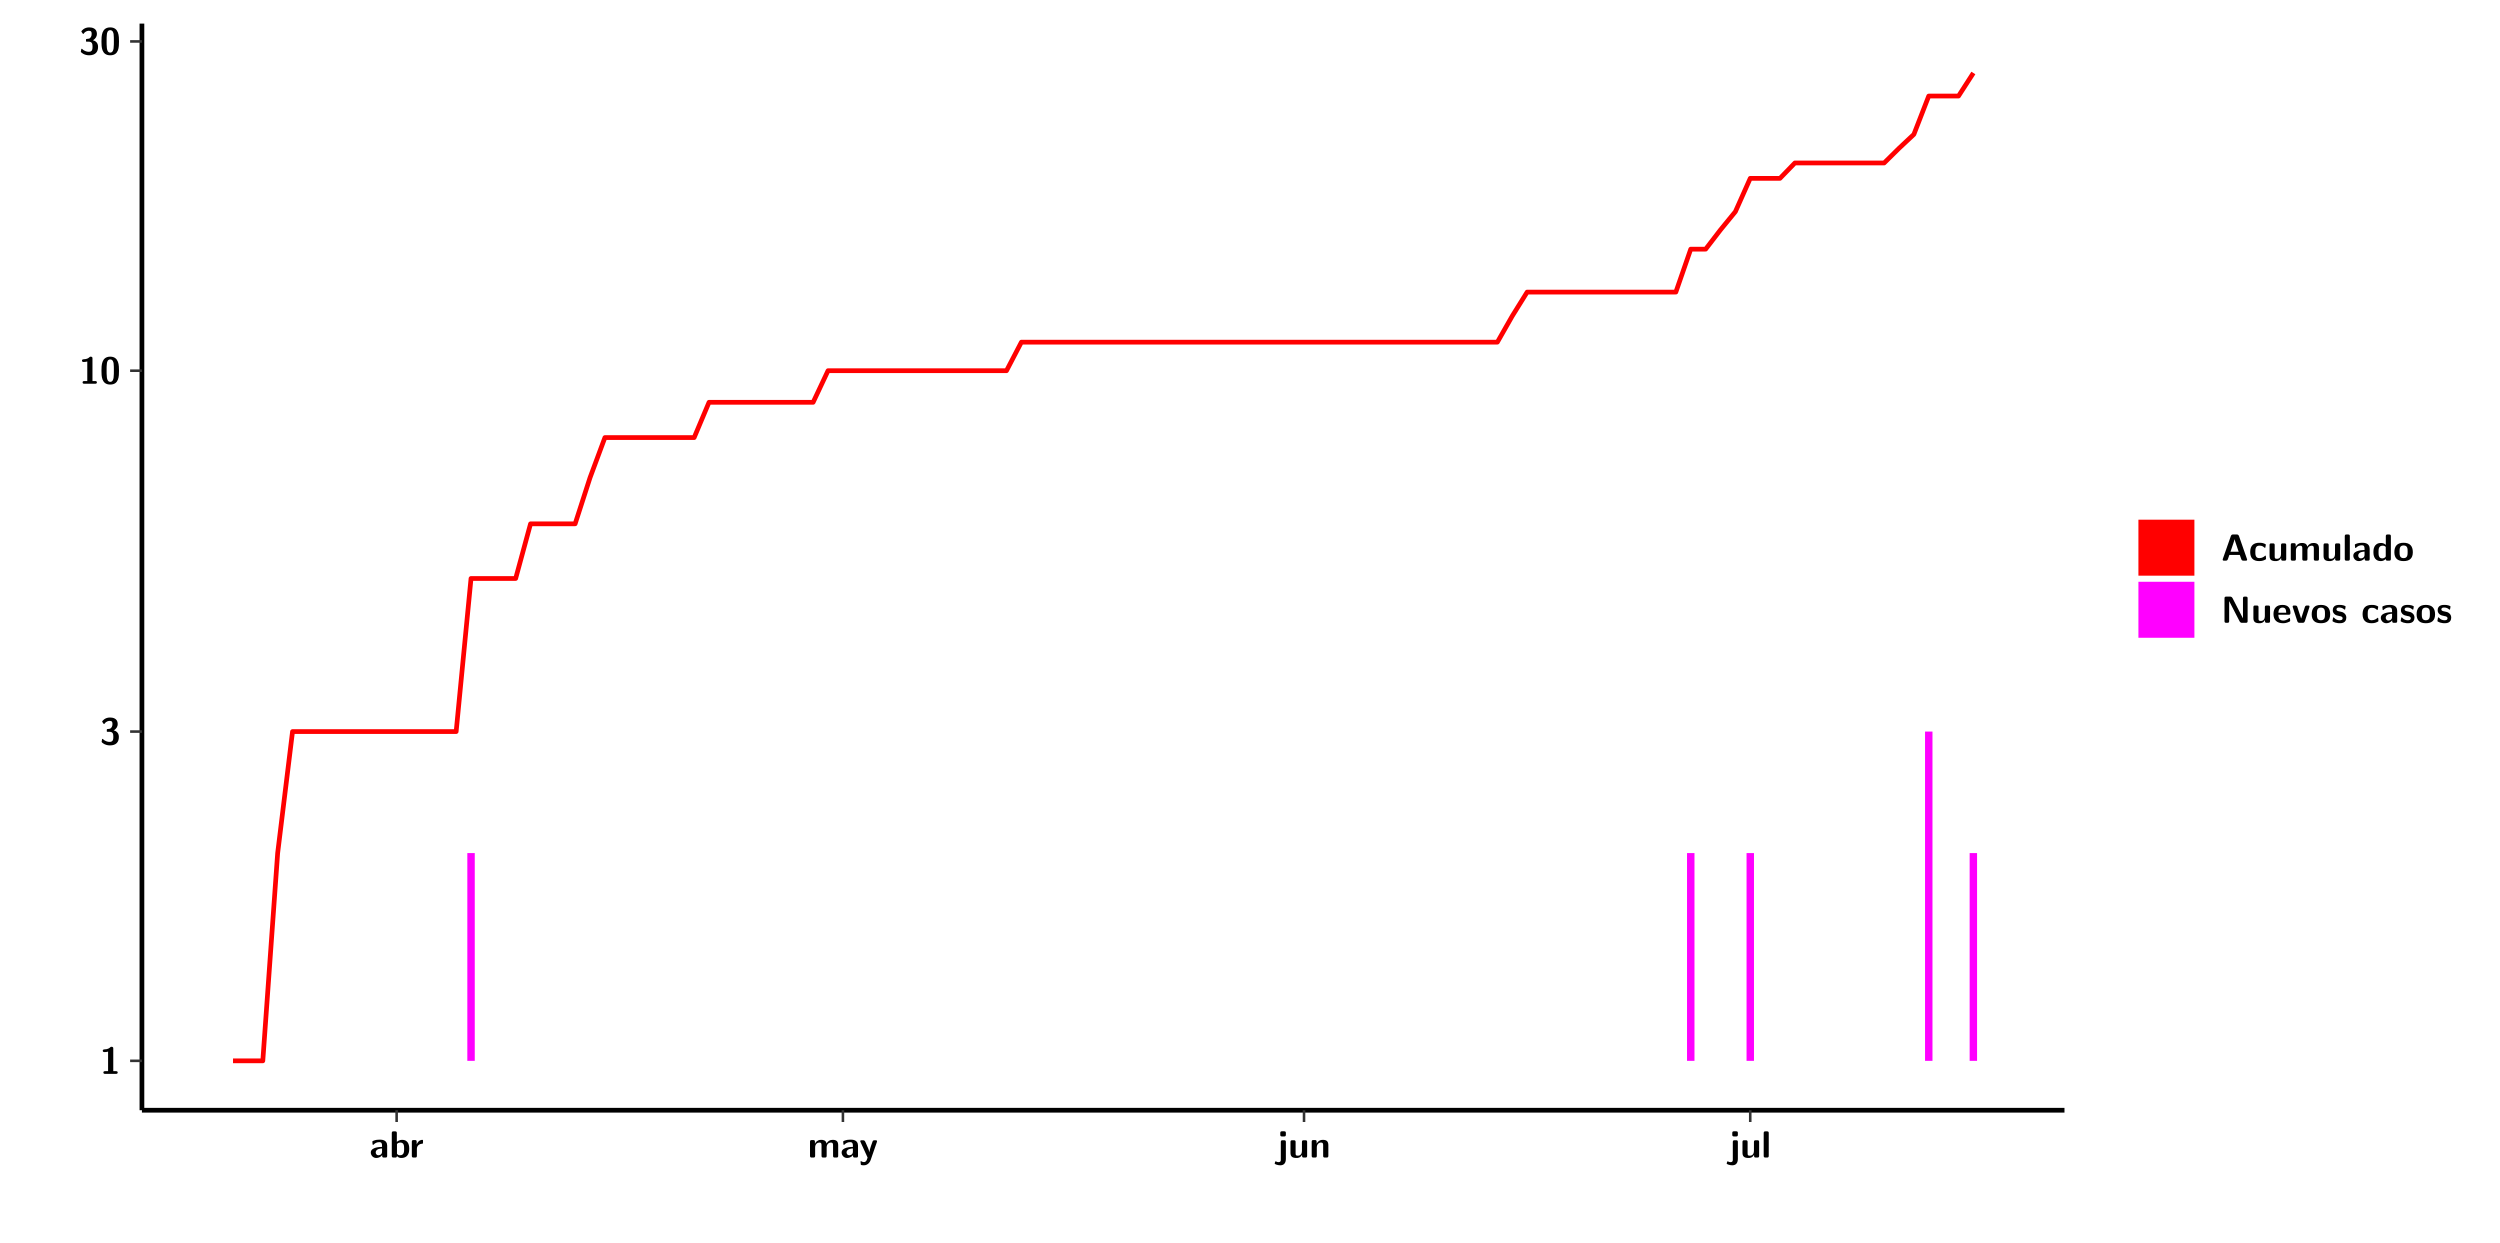
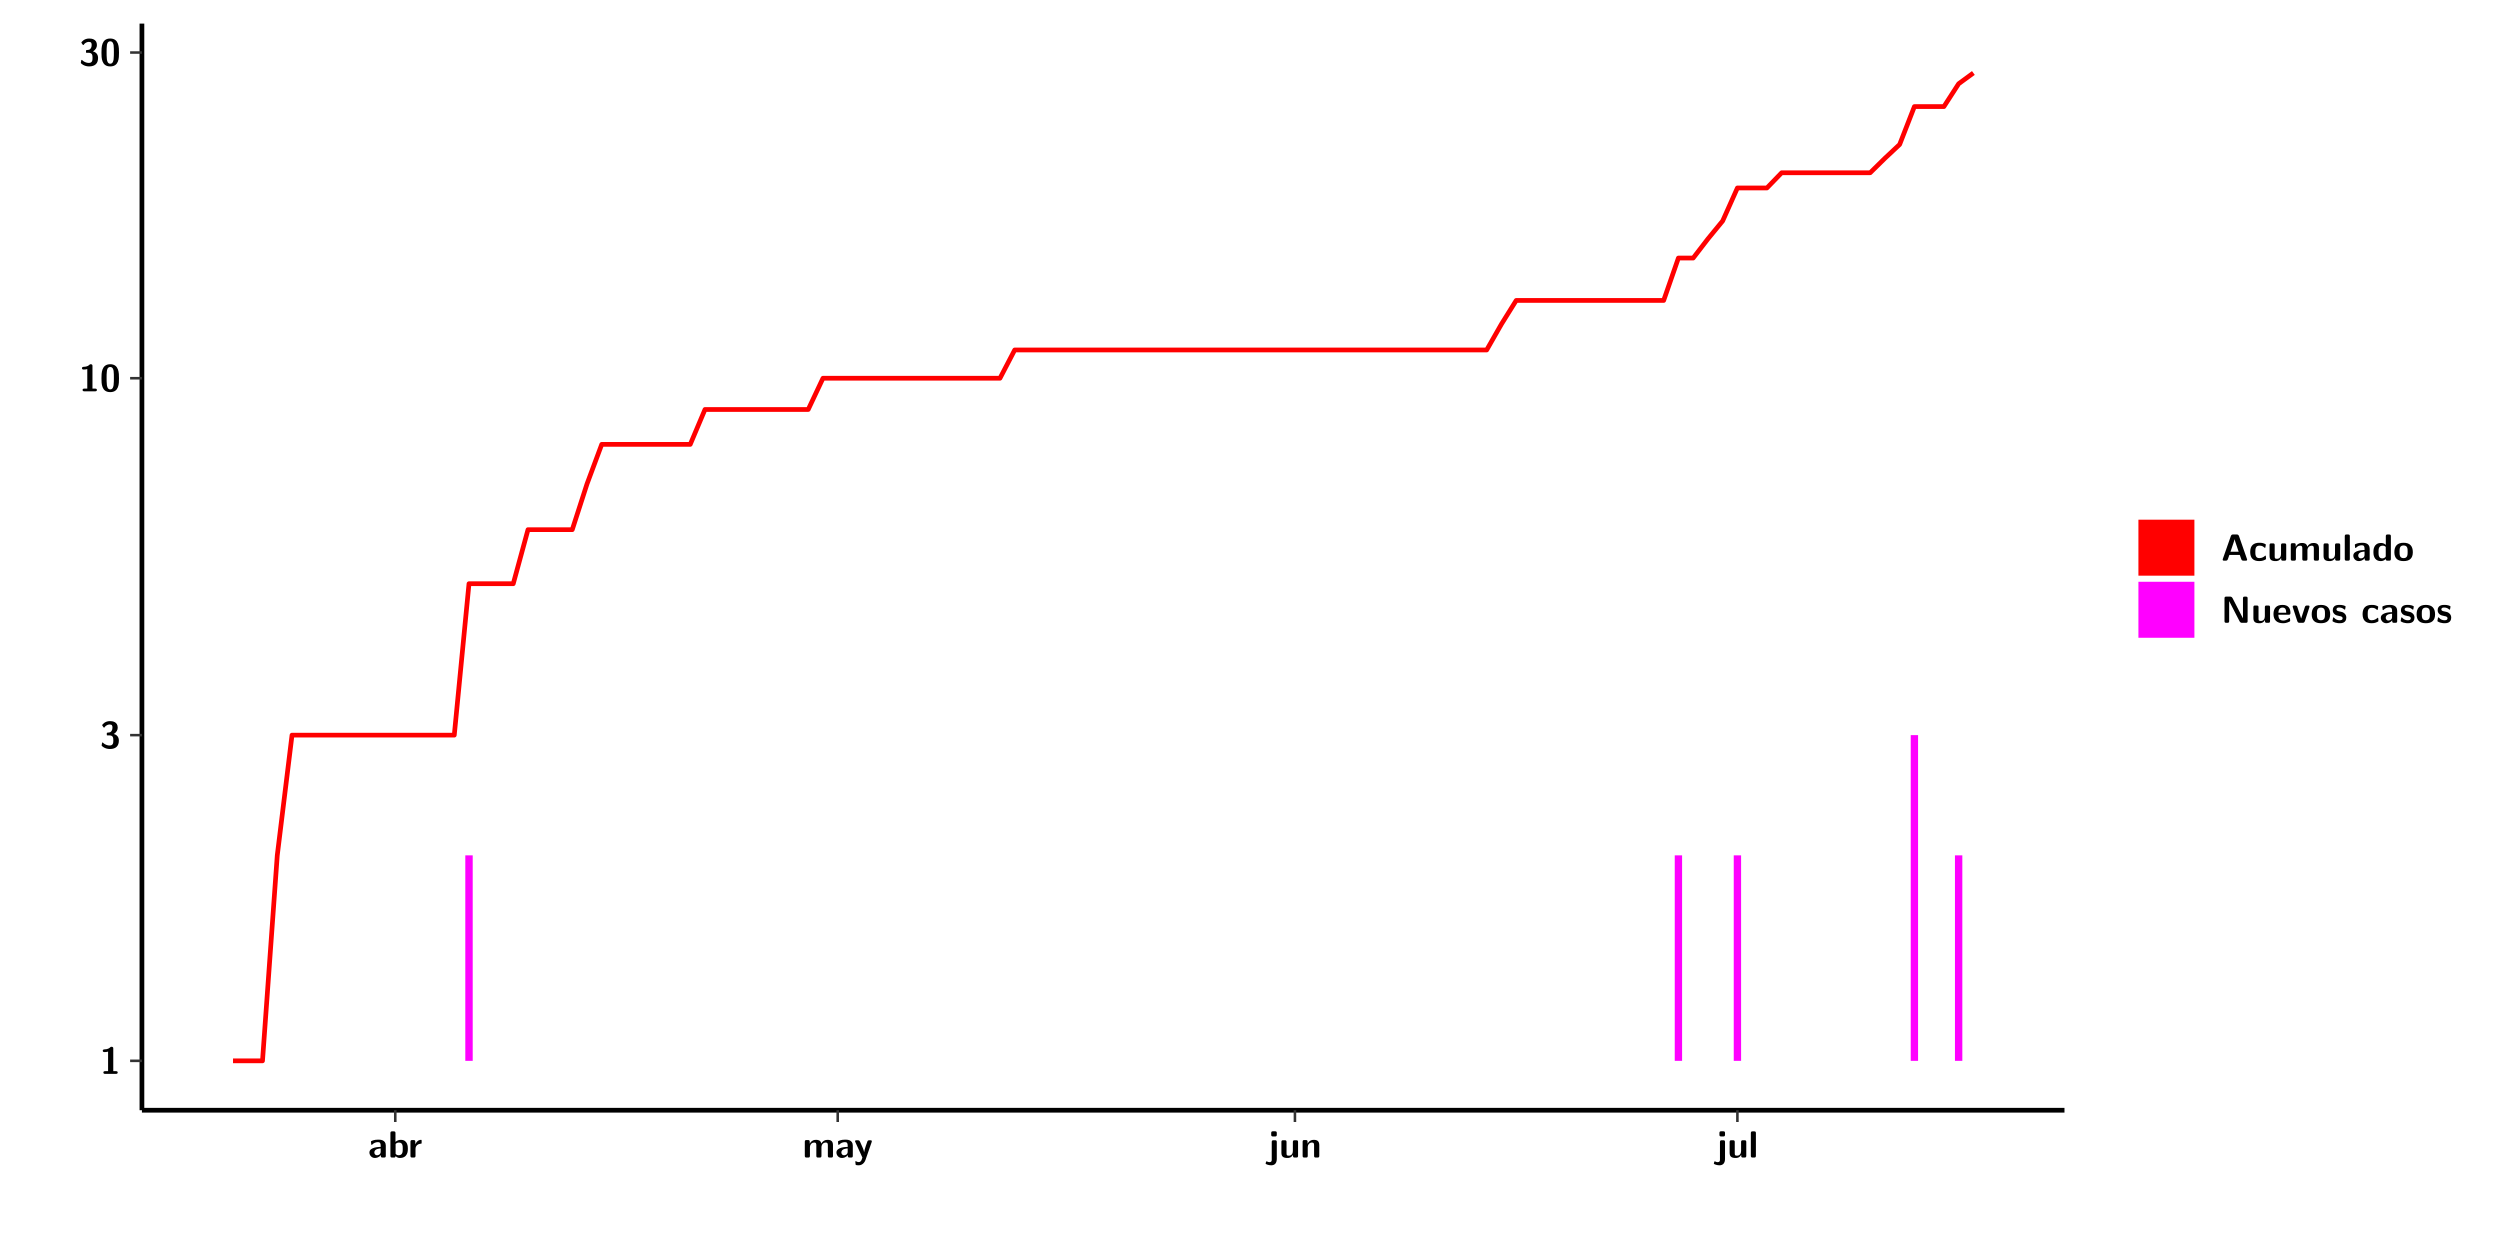
<svg xmlns="http://www.w3.org/2000/svg" xmlns:xlink="http://www.w3.org/1999/xlink" width="579.653pt" height="288pt" viewBox="0 0 579.653 288" version="1.1">
  <defs>
    <g>
      <symbol overflow="visible" id="glyph0-0">
        <path style="stroke:none;" d="" />
      </symbol>
      <symbol overflow="visible" id="glyph0-1">
        <path style="stroke:none;" d="M 3.109 -5.859 C 3.109 -6.016 3.109 -6.281 2.719 -6.281 C 2.547 -6.281 2.516 -6.266 2.406 -6.156 C 2.25 -6.016 1.922 -5.688 1.047 -5.672 C 0.891 -5.672 0.672 -5.609 0.672 -5.359 C 0.672 -5.047 0.969 -5.047 1.094 -5.047 C 1.344 -5.047 1.656 -5.078 1.906 -5.156 L 1.906 -0.625 L 1.234 -0.625 C 1.109 -0.625 0.812 -0.625 0.812 -0.312 C 0.812 0 1.109 0 1.234 0 L 3.719 0 C 3.828 0 4.141 0 4.141 -0.312 C 4.141 -0.625 3.828 -0.625 3.719 -0.625 L 3.109 -0.625 Z M 3.109 -5.859 " />
      </symbol>
      <symbol overflow="visible" id="glyph0-2">
        <path style="stroke:none;" d="M 0.844 -4.859 C 0.906 -4.766 0.953 -4.766 0.969 -4.766 C 1.031 -4.766 1.047 -4.797 1.094 -4.859 C 1.547 -5.5 2.172 -5.5 2.281 -5.5 C 2.844 -5.5 2.922 -5.203 2.922 -4.781 C 2.922 -4.656 2.922 -4.234 2.641 -3.906 C 2.438 -3.656 2.219 -3.641 1.953 -3.625 C 1.859 -3.609 1.688 -3.609 1.672 -3.578 C 1.609 -3.562 1.609 -3.5 1.609 -3.359 L 1.609 -3.203 C 1.609 -2.984 1.609 -2.969 1.844 -2.969 L 2.219 -2.969 C 3.031 -2.969 3.125 -2.469 3.125 -1.797 C 3.125 -1.203 3.062 -0.625 2.266 -0.625 C 1.984 -0.625 1.328 -0.688 0.75 -1.25 C 0.672 -1.328 0.656 -1.328 0.625 -1.328 C 0.531 -1.328 0.516 -1.25 0.516 -1.234 C 0.516 -1.234 0.406 -0.672 0.406 -0.625 C 0.406 -0.516 1.156 0.188 2.312 0.188 C 3.812 0.188 4.406 -0.609 4.406 -1.781 C 4.406 -2.562 3.984 -3.109 3.203 -3.297 C 3.906 -3.688 4.141 -4.266 4.141 -4.766 C 4.141 -6.156 2.891 -6.281 2.328 -6.281 C 1.125 -6.281 0.531 -5.422 0.531 -5.344 C 0.531 -5.297 0.594 -5.219 0.594 -5.219 Z M 0.844 -4.859 " />
      </symbol>
      <symbol overflow="visible" id="glyph0-3">
        <path style="stroke:none;" d="M 4.438 -3 C 4.438 -4.203 4.438 -6.281 2.406 -6.281 C 0.375 -6.281 0.375 -4.219 0.375 -3 C 0.375 -1.812 0.375 0.188 2.406 0.188 C 4.438 0.188 4.438 -1.781 4.438 -3 Z M 2.406 -0.438 C 1.75 -0.438 1.656 -1.25 1.625 -1.484 C 1.562 -1.953 1.562 -2.766 1.562 -3.125 C 1.562 -3.641 1.562 -4.203 1.625 -4.641 C 1.641 -4.875 1.734 -5.641 2.406 -5.641 C 3.047 -5.641 3.156 -4.906 3.188 -4.734 C 3.25 -4.281 3.25 -3.594 3.25 -3.125 C 3.25 -2.625 3.25 -1.953 3.188 -1.469 C 3.156 -1.234 3.062 -0.438 2.406 -0.438 Z M 2.406 -0.438 " />
      </symbol>
      <symbol overflow="visible" id="glyph0-4">
        <path style="stroke:none;" d="M 4.062 -2.766 C 4.062 -4.156 2.734 -4.156 2.297 -4.156 C 1.891 -4.156 1.453 -4.125 0.859 -3.891 C 0.672 -3.797 0.625 -3.781 0.625 -3.688 C 0.625 -3.625 0.688 -3.109 0.688 -3.047 C 0.703 -2.984 0.75 -2.938 0.812 -2.938 C 0.844 -2.938 0.875 -2.969 0.906 -3 C 1.281 -3.391 1.719 -3.578 2.266 -3.578 C 2.734 -3.578 2.875 -3.297 2.875 -2.781 L 2.875 -2.469 C 2.562 -2.469 0.266 -2.453 0.266 -1.172 C 0.266 -0.547 0.766 0.094 1.531 0.094 C 1.828 0.094 2.484 0.016 2.906 -0.594 L 2.906 -0.422 C 2.906 -0.141 2.969 0 3.328 0 L 3.641 0 C 3.984 0 4.062 -0.109 4.062 -0.422 Z M 2.875 -1.344 C 2.875 -0.531 2.047 -0.531 2.016 -0.531 C 1.641 -0.531 1.406 -0.844 1.406 -1.188 C 1.406 -2.047 2.625 -2.109 2.875 -2.109 Z M 2.875 -1.344 " />
      </symbol>
      <symbol overflow="visible" id="glyph0-5">
        <path style="stroke:none;" d="M 1.703 -5.656 C 1.703 -5.938 1.641 -6.078 1.281 -6.078 L 0.953 -6.078 C 0.641 -6.078 0.531 -5.984 0.531 -5.656 L 0.531 -0.422 C 0.531 -0.109 0.625 0 0.953 0 L 1.312 0 C 1.453 0 1.719 0 1.734 -0.344 C 2.125 0.094 2.578 0.094 2.719 0.094 C 4.578 0.094 4.578 -1.594 4.578 -2.031 C 4.578 -2.453 4.578 -4.109 2.938 -4.109 C 2.219 -4.109 1.781 -3.703 1.703 -3.625 Z M 1.734 -3.172 C 1.844 -3.281 2.109 -3.484 2.5 -3.484 C 3.391 -3.484 3.391 -2.672 3.391 -2.016 C 3.391 -1.375 3.391 -0.531 2.406 -0.531 C 2.047 -0.531 1.828 -0.75 1.734 -0.875 Z M 1.734 -3.172 " />
      </symbol>
      <symbol overflow="visible" id="glyph0-6">
        <path style="stroke:none;" d="M 1.703 -2.016 C 1.703 -2.844 2.391 -3.188 2.938 -3.219 C 3.109 -3.234 3.125 -3.234 3.125 -3.469 L 3.125 -3.875 C 3.125 -4.047 3.125 -4.109 2.969 -4.109 C 2.719 -4.109 2.078 -4.031 1.672 -3.078 L 1.656 -3.078 L 1.656 -3.641 C 1.656 -3.922 1.594 -4.062 1.234 -4.062 L 0.953 -4.062 C 0.641 -4.062 0.531 -3.969 0.531 -3.641 L 0.531 -0.422 C 0.531 -0.109 0.625 0 0.953 0 L 1.281 0 C 1.609 0 1.703 -0.109 1.703 -0.422 Z M 1.703 -2.016 " />
      </symbol>
      <symbol overflow="visible" id="glyph0-7">
        <path style="stroke:none;" d="M 7.062 -2.844 C 7.062 -3.75 6.672 -4.109 5.781 -4.109 C 5.156 -4.109 4.688 -3.828 4.359 -3.25 C 4.219 -4.078 3.484 -4.109 3.109 -4.109 C 2.938 -4.109 2.578 -4.109 2.188 -3.828 C 1.906 -3.625 1.734 -3.344 1.672 -3.203 L 1.672 -3.641 C 1.672 -3.922 1.609 -4.062 1.25 -4.062 L 0.953 -4.062 C 0.625 -4.062 0.531 -3.969 0.531 -3.641 L 0.531 -0.422 C 0.531 -0.109 0.625 0 0.953 0 L 1.297 0 C 1.625 0 1.719 -0.109 1.719 -0.422 L 1.719 -2.359 C 1.719 -3.141 2.25 -3.484 2.688 -3.484 C 3.109 -3.484 3.203 -3.297 3.203 -2.828 L 3.203 -0.422 C 3.203 -0.109 3.297 0 3.625 0 L 3.969 0 C 4.297 0 4.391 -0.109 4.391 -0.422 L 4.391 -2.359 C 4.391 -3.141 4.922 -3.484 5.359 -3.484 C 5.781 -3.484 5.875 -3.297 5.875 -2.828 L 5.875 -0.422 C 5.875 -0.109 5.969 0 6.297 0 L 6.641 0 C 6.984 0 7.062 -0.109 7.062 -0.422 Z M 7.062 -2.844 " />
      </symbol>
      <symbol overflow="visible" id="glyph0-8">
        <path style="stroke:none;" d="M 4.109 -3.609 C 4.141 -3.719 4.141 -3.734 4.141 -3.781 C 4.141 -4.016 3.906 -4.016 3.797 -4.016 L 3.609 -4.016 C 3.469 -4.016 3.266 -4.016 3.141 -3.812 C 3.109 -3.766 2.406 -1.828 2.359 -1.25 L 2.344 -1.25 C 2.312 -1.672 1.953 -2.484 1.562 -3.328 C 1.328 -3.891 1.266 -4.016 0.828 -4.016 L 0.594 -4.016 C 0.469 -4.016 0.25 -4.016 0.25 -3.781 C 0.25 -3.75 0.281 -3.688 0.297 -3.641 L 1.953 0 C 1.891 0.188 1.859 0.281 1.828 0.375 C 1.734 0.656 1.578 1.047 1.109 1.047 C 0.812 1.047 0.609 0.922 0.516 0.875 C 0.469 0.844 0.453 0.828 0.422 0.828 C 0.391 0.828 0.312 0.859 0.312 0.969 C 0.312 1.031 0.375 1.641 0.391 1.672 C 0.469 1.781 0.953 1.797 1.094 1.797 C 2.172 1.797 2.609 0.766 2.672 0.547 Z M 4.109 -3.609 " />
      </symbol>
      <symbol overflow="visible" id="glyph0-9">
        <path style="stroke:none;" d="M 1.969 -5.672 C 1.969 -5.953 1.906 -6.094 1.547 -6.094 L 1.094 -6.094 C 0.766 -6.094 0.672 -5.984 0.672 -5.672 L 0.672 -5.312 C 0.672 -5.031 0.734 -4.891 1.094 -4.891 L 1.547 -4.891 C 1.875 -4.891 1.969 -5 1.969 -5.312 Z M 0.797 0.484 C 0.797 0.703 0.797 1.062 0.25 1.062 C 0.156 1.062 -0.094 1.031 -0.266 0.922 C -0.359 0.875 -0.375 0.875 -0.406 0.875 C -0.484 0.875 -0.5 0.922 -0.547 1.094 C -0.609 1.281 -0.625 1.359 -0.625 1.391 C -0.625 1.547 0.109 1.797 0.656 1.797 C 1.625 1.797 1.969 1.141 1.969 0.281 L 1.969 -3.594 C 1.969 -3.875 1.906 -4.016 1.547 -4.016 L 1.219 -4.016 C 0.891 -4.016 0.797 -3.906 0.797 -3.594 Z M 0.797 0.484 " />
      </symbol>
      <symbol overflow="visible" id="glyph0-10">
        <path style="stroke:none;" d="M 4.391 -3.594 C 4.391 -3.875 4.328 -4.016 3.969 -4.016 L 3.609 -4.016 C 3.281 -4.016 3.188 -3.906 3.188 -3.594 L 3.188 -1.516 C 3.188 -0.938 2.891 -0.438 2.266 -0.438 C 1.766 -0.438 1.719 -0.562 1.719 -1.031 L 1.719 -3.594 C 1.719 -3.875 1.656 -4.016 1.297 -4.016 L 0.953 -4.016 C 0.625 -4.016 0.531 -3.922 0.531 -3.594 L 0.531 -1.109 C 0.531 -0.172 1.031 0.094 1.953 0.094 C 2.188 0.094 2.812 0.094 3.219 -0.656 L 3.219 -0.422 C 3.219 -0.141 3.281 0 3.641 0 L 3.969 0 C 4.297 0 4.391 -0.109 4.391 -0.422 Z M 4.391 -3.594 " />
      </symbol>
      <symbol overflow="visible" id="glyph0-11">
        <path style="stroke:none;" d="M 4.391 -2.844 C 4.391 -3.75 4 -4.109 3.109 -4.109 C 2.188 -4.109 1.781 -3.438 1.672 -3.203 L 1.672 -3.641 C 1.672 -3.922 1.609 -4.062 1.25 -4.062 L 0.953 -4.062 C 0.625 -4.062 0.531 -3.969 0.531 -3.641 L 0.531 -0.422 C 0.531 -0.109 0.625 0 0.953 0 L 1.297 0 C 1.625 0 1.719 -0.109 1.719 -0.422 L 1.719 -2.359 C 1.719 -3.125 2.219 -3.484 2.688 -3.484 C 3.109 -3.484 3.188 -3.281 3.188 -2.828 L 3.188 -0.422 C 3.188 -0.141 3.25 0 3.609 0 L 3.969 0 C 4.297 0 4.391 -0.109 4.391 -0.422 Z M 4.391 -2.844 " />
      </symbol>
      <symbol overflow="visible" id="glyph0-12">
        <path style="stroke:none;" d="M 1.703 -5.656 C 1.703 -5.938 1.641 -6.078 1.281 -6.078 L 0.953 -6.078 C 0.641 -6.078 0.531 -5.984 0.531 -5.656 L 0.531 -0.422 C 0.531 -0.109 0.625 0 0.953 0 L 1.281 0 C 1.609 0 1.703 -0.109 1.703 -0.422 Z M 1.703 -5.656 " />
      </symbol>
      <symbol overflow="visible" id="glyph0-13">
        <path style="stroke:none;" d="M 4.156 -5.703 C 4.031 -6.078 3.766 -6.078 3.594 -6.078 L 2.828 -6.078 C 2.641 -6.078 2.391 -6.078 2.266 -5.703 L 0.406 -0.406 C 0.375 -0.297 0.375 -0.281 0.375 -0.234 C 0.375 0 0.594 0 0.703 0 L 1.031 0 C 1.188 0 1.453 0 1.578 -0.344 L 1.922 -1.328 L 4.344 -1.328 L 4.641 -0.484 C 4.75 -0.172 4.812 0 5.234 0 L 5.703 0 C 5.828 0 6.047 0 6.047 -0.234 C 6.047 -0.281 6.047 -0.297 6 -0.406 Z M 2.812 -3.938 C 2.938 -4.328 3.062 -4.656 3.125 -4.969 L 3.141 -4.969 C 3.188 -4.766 3.188 -4.75 3.25 -4.547 L 4.078 -2.078 L 2.188 -2.078 Z M 2.812 -3.938 " />
      </symbol>
      <symbol overflow="visible" id="glyph0-14">
        <path style="stroke:none;" d="M 4 -0.438 C 4 -0.531 3.969 -0.938 3.953 -1.047 C 3.953 -1.078 3.938 -1.172 3.844 -1.172 C 3.812 -1.172 3.797 -1.172 3.703 -1.078 C 3.562 -0.953 3.141 -0.594 2.422 -0.594 C 1.516 -0.594 1.516 -1.469 1.516 -2.031 C 1.516 -2.75 1.562 -3.484 2.453 -3.484 C 3.031 -3.484 3.266 -3.344 3.578 -3.078 C 3.688 -2.984 3.703 -2.984 3.734 -2.984 C 3.828 -2.984 3.844 -3.062 3.844 -3.094 C 3.859 -3.172 3.953 -3.656 3.953 -3.703 C 3.953 -3.781 3.891 -3.812 3.75 -3.891 C 3.328 -4.078 3.062 -4.156 2.453 -4.156 C 1.141 -4.156 0.328 -3.547 0.328 -2.016 C 0.328 -0.562 1.078 0.094 2.406 0.094 C 2.641 0.094 3.172 0.094 3.75 -0.203 C 4 -0.344 4 -0.344 4 -0.438 Z M 4 -0.438 " />
      </symbol>
      <symbol overflow="visible" id="glyph0-15">
        <path style="stroke:none;" d="M 4.375 -5.656 C 4.375 -5.938 4.312 -6.078 3.953 -6.078 L 3.625 -6.078 C 3.297 -6.078 3.203 -5.969 3.203 -5.656 L 3.203 -3.672 C 2.812 -4.047 2.375 -4.109 2.109 -4.109 C 0.328 -4.109 0.328 -2.422 0.328 -2 C 0.328 -1.594 0.328 0.094 2.062 0.094 C 2.422 0.094 2.812 -0.016 3.188 -0.406 C 3.188 -0.094 3.297 0 3.609 0 L 3.953 0 C 4.281 0 4.375 -0.109 4.375 -0.422 Z M 3.188 -1.094 C 3.188 -0.953 3.188 -0.875 2.922 -0.688 C 2.703 -0.547 2.5 -0.531 2.406 -0.531 C 1.516 -0.531 1.516 -1.344 1.516 -2 C 1.516 -2.656 1.516 -3.484 2.5 -3.484 C 2.75 -3.484 2.984 -3.391 3.188 -3.203 Z M 3.188 -1.094 " />
      </symbol>
      <symbol overflow="visible" id="glyph0-16">
        <path style="stroke:none;" d="M 4.547 -1.969 C 4.547 -3.406 3.844 -4.156 2.406 -4.156 C 0.953 -4.156 0.266 -3.391 0.266 -1.969 C 0.266 -0.547 1.031 0.094 2.406 0.094 C 3.781 0.094 4.547 -0.531 4.547 -1.969 Z M 2.406 -0.594 C 1.469 -0.594 1.469 -1.375 1.469 -2.078 C 1.469 -2.75 1.469 -3.531 2.406 -3.531 C 3.344 -3.531 3.344 -2.766 3.344 -2.078 C 3.344 -1.391 3.344 -0.594 2.406 -0.594 Z M 2.406 -0.594 " />
      </symbol>
      <symbol overflow="visible" id="glyph0-17">
        <path style="stroke:none;" d="M 2.656 -5.734 C 2.469 -6.078 2.203 -6.078 2.031 -6.078 L 1.219 -6.078 C 0.906 -6.078 0.797 -5.984 0.797 -5.656 L 0.797 -0.422 C 0.797 -0.109 0.891 0 1.219 0 L 1.453 0 C 1.781 0 1.875 -0.109 1.875 -0.422 L 1.875 -5.016 L 1.891 -5.016 L 4.297 -0.344 C 4.484 0 4.75 0 4.922 0 L 5.734 0 C 6.062 0 6.156 -0.109 6.156 -0.422 L 6.156 -5.656 C 6.156 -5.938 6.094 -6.078 5.734 -6.078 L 5.5 -6.078 C 5.156 -6.078 5.078 -5.969 5.078 -5.656 L 5.078 -1.062 L 5.062 -1.062 Z M 2.656 -5.734 " />
      </symbol>
      <symbol overflow="visible" id="glyph0-18">
        <path style="stroke:none;" d="M 3.781 -1.875 C 3.984 -1.875 4.203 -1.891 4.203 -2.281 C 4.203 -3.406 3.672 -4.156 2.359 -4.156 C 0.969 -4.156 0.266 -3.375 0.266 -2.047 C 0.266 -0.609 1.109 0.094 2.484 0.094 C 2.812 0.094 3.312 0.047 3.891 -0.234 C 4.078 -0.328 4.141 -0.359 4.141 -0.469 C 4.141 -0.531 4.125 -0.781 4.109 -0.844 C 4.078 -1.125 4.062 -1.125 3.984 -1.125 C 3.953 -1.125 3.938 -1.125 3.844 -1.047 C 3.328 -0.594 2.797 -0.531 2.516 -0.531 C 1.531 -0.531 1.422 -1.312 1.391 -1.875 Z M 1.406 -2.344 C 1.422 -2.875 1.609 -3.531 2.359 -3.531 C 3.062 -3.531 3.203 -3.031 3.219 -2.344 Z M 1.406 -2.344 " />
      </symbol>
      <symbol overflow="visible" id="glyph0-19">
        <path style="stroke:none;" d="M 4.109 -3.609 C 4.141 -3.719 4.141 -3.75 4.141 -3.766 C 4.141 -4.016 3.922 -4.016 3.797 -4.016 L 3.609 -4.016 C 3.25 -4.016 3.141 -3.891 3.062 -3.641 L 2.203 -0.984 L 1.328 -3.641 C 1.266 -3.828 1.203 -4.016 0.781 -4.016 L 0.578 -4.016 C 0.453 -4.016 0.234 -4.016 0.234 -3.766 C 0.234 -3.75 0.234 -3.719 0.266 -3.609 L 1.312 -0.375 C 1.438 0 1.703 0 1.859 0 L 2.5 0 C 2.672 0 2.938 0 3.062 -0.375 Z M 4.109 -3.609 " />
      </symbol>
      <symbol overflow="visible" id="glyph0-20">
        <path style="stroke:none;" d="M 3.469 -1.234 C 3.469 -1.734 3.203 -2.031 3.047 -2.172 C 2.703 -2.484 2.391 -2.547 2.031 -2.609 C 1.547 -2.703 1.188 -2.766 1.188 -3.109 C 1.188 -3.469 1.484 -3.547 1.828 -3.547 C 2.406 -3.547 2.719 -3.328 2.953 -3.125 C 3.047 -3.047 3.062 -3.047 3.094 -3.047 C 3.188 -3.047 3.203 -3.125 3.203 -3.156 C 3.219 -3.219 3.312 -3.719 3.312 -3.766 C 3.312 -3.906 2.844 -4.031 2.75 -4.062 C 2.406 -4.156 2.125 -4.156 1.891 -4.156 C 1.5 -4.156 0.328 -4.156 0.328 -2.906 C 0.328 -2.484 0.516 -2.219 0.75 -2 C 1.062 -1.734 1.406 -1.672 1.906 -1.562 C 2.156 -1.531 2.609 -1.453 2.609 -1.062 C 2.609 -0.656 2.266 -0.594 1.922 -0.594 C 1.531 -0.594 1.047 -0.703 0.625 -1.188 C 0.594 -1.234 0.562 -1.266 0.516 -1.266 C 0.422 -1.266 0.406 -1.188 0.391 -1.125 C 0.375 -1.016 0.266 -0.516 0.266 -0.422 C 0.266 -0.266 0.922 -0.062 0.922 -0.047 C 1.406 0.094 1.766 0.094 1.922 0.094 C 2.359 0.094 3.469 0.062 3.469 -1.234 Z M 3.469 -1.234 " />
      </symbol>
    </g>
    <clipPath id="clip1">
      <path d="M 0 0 L 576.008 0 L 576.008 288 L 0 288 Z M 0 0 " />
    </clipPath>
    <clipPath id="clip2">
      <path d="M 32.906 5.477 L 478.672 5.477 L 478.672 257.414 L 32.906 257.414 Z M 32.906 5.477 " />
    </clipPath>
  </defs>
  <g id="surface1">
    <g clip-path="url(#clip1)" clip-rule="nonzero">
      <path style="fill-rule:nonzero;fill:rgb(100%,100%,100%);fill-opacity:1;stroke-width:0.598;stroke-linecap:round;stroke-linejoin:round;stroke:rgb(100%,100%,100%);stroke-opacity:1;stroke-miterlimit:10;" d="M 0 0 L 0 288.004 L 576.008 288.004 L 576.008 0 Z M 0 0 " transform="matrix(1,0,0,-1,0,288)" />
    </g>
    <g clip-path="url(#clip2)" clip-rule="nonzero">
      <path style=" stroke:none;fill-rule:nonzero;fill:rgb(100%,100%,100%);fill-opacity:1;" d="M 32.906 257.414 L 32.906 5.477 L 478.672 5.477 L 478.672 257.414 Z M 32.906 257.414 " />
    </g>
-     <path style=" stroke:none;fill-rule:nonzero;fill:rgb(100%,0%,100%);fill-opacity:1;" d="M 108.355 245.969 L 108.355 197.797 L 110.078 197.797 L 110.078 245.969 Z M 108.355 245.969 " />
-     <path style=" stroke:none;fill-rule:nonzero;fill:rgb(100%,0%,100%);fill-opacity:1;" d="M 391.156 245.969 L 391.156 197.797 L 392.883 197.797 L 392.883 245.969 Z M 391.156 245.969 " />
-     <path style=" stroke:none;fill-rule:nonzero;fill:rgb(100%,0%,100%);fill-opacity:1;" d="M 404.957 245.969 L 404.957 197.797 L 406.68 197.797 L 406.68 245.969 Z M 404.957 245.969 " />
-     <path style=" stroke:none;fill-rule:nonzero;fill:rgb(100%,0%,100%);fill-opacity:1;" d="M 446.344 245.969 L 446.344 169.621 L 448.066 169.621 L 448.066 245.969 Z M 446.344 245.969 " />
-     <path style=" stroke:none;fill-rule:nonzero;fill:rgb(100%,0%,100%);fill-opacity:1;" d="M 456.684 245.969 L 456.684 197.797 L 458.406 197.797 L 458.406 245.969 Z M 456.684 245.969 " />
-     <path style="fill:none;stroke-width:1.096;stroke-linecap:butt;stroke-linejoin:round;stroke:rgb(100%,0%,0%);stroke-opacity:1;stroke-miterlimit:10;" d="M 54.027 42.031 L 60.934 42.031 L 64.379 90.203 L 67.828 118.379 L 105.766 118.379 L 109.211 153.875 L 119.562 153.875 L 123.012 166.547 L 133.352 166.547 L 136.809 177.258 L 140.254 186.543 L 160.949 186.543 L 164.395 194.723 L 188.535 194.723 L 191.984 202.047 L 233.367 202.047 L 236.824 208.672 L 347.184 208.672 L 350.629 214.719 L 354.086 220.277 L 388.566 220.277 L 392.016 230.23 L 395.473 230.23 L 398.918 234.711 L 402.367 238.926 L 405.812 246.648 L 412.707 246.648 L 416.164 250.215 L 436.859 250.215 L 440.305 253.613 L 443.75 256.84 L 447.199 265.727 L 454.102 265.727 L 457.551 271.078 " transform="matrix(1,0,0,-1,0,288)" />
+     <path style=" stroke:none;fill-rule:nonzero;fill:rgb(100%,0%,100%);fill-opacity:1;" d="M 107.887 245.969 L 107.887 198.324 L 109.602 198.324 L 109.602 245.969 Z M 107.887 245.969 " />
+     <path style=" stroke:none;fill-rule:nonzero;fill:rgb(100%,0%,100%);fill-opacity:1;" d="M 388.309 245.969 L 388.309 198.324 L 390.012 198.324 L 390.012 245.969 Z M 388.309 245.969 " />
+     <path style=" stroke:none;fill-rule:nonzero;fill:rgb(100%,0%,100%);fill-opacity:1;" d="M 401.988 245.969 L 401.988 198.324 L 403.691 198.324 L 403.691 245.969 Z M 401.988 245.969 " />
+     <path style=" stroke:none;fill-rule:nonzero;fill:rgb(100%,0%,100%);fill-opacity:1;" d="M 443.023 245.969 L 443.023 170.449 L 444.727 170.449 L 444.727 245.969 Z M 443.023 245.969 " />
+     <path style=" stroke:none;fill-rule:nonzero;fill:rgb(100%,0%,100%);fill-opacity:1;" d="M 453.277 245.969 L 453.277 198.324 L 454.988 198.324 L 454.988 245.969 Z M 453.277 245.969 " />
+     <path style="fill:none;stroke-width:1.096;stroke-linecap:butt;stroke-linejoin:round;stroke:rgb(100%,0%,0%);stroke-opacity:1;stroke-miterlimit:10;" d="M 54.027 42.031 L 60.863 42.031 L 64.289 89.676 L 67.707 117.551 L 105.328 117.551 L 108.742 152.66 L 119.004 152.66 L 122.422 165.191 L 132.684 165.191 L 136.102 175.781 L 139.52 184.969 L 160.043 184.969 L 163.461 193.059 L 187.398 193.059 L 190.816 200.301 L 231.855 200.301 L 235.27 206.855 L 344.703 206.855 L 348.117 212.836 L 351.547 218.336 L 385.738 218.336 L 389.156 228.168 L 392.582 228.168 L 396 232.609 L 399.418 236.773 L 402.836 244.418 L 409.68 244.418 L 413.098 247.945 L 433.621 247.945 L 437.035 251.301 L 440.453 254.5 L 443.871 263.285 L 450.715 263.285 L 454.133 268.578 L 457.551 271.078 " transform="matrix(1,0,0,-1,0,288)" />
    <path style="fill:none;stroke-width:1.096;stroke-linecap:butt;stroke-linejoin:round;stroke:rgb(0%,0%,0%);stroke-opacity:1;stroke-miterlimit:10;" d="M 32.906 30.586 L 32.906 282.523 " transform="matrix(1,0,0,-1,0,288)" />
    <g style="fill:rgb(0%,0%,0%);fill-opacity:1;">
      <use xlink:href="#glyph0-1" x="23.153" y="248.986" />
    </g>
    <g style="fill:rgb(0%,0%,0%);fill-opacity:1;">
-       <use xlink:href="#glyph0-2" x="23.153" y="172.643" />
+       <use xlink:href="#glyph0-2" x="23.153" y="173.479" />
    </g>
    <g style="fill:rgb(0%,0%,0%);fill-opacity:1;">
-       <use xlink:href="#glyph0-1" x="18.331" y="88.976" />
-       <use xlink:href="#glyph0-3" x="23.153" y="88.976" />
+       <use xlink:href="#glyph0-1" x="18.331" y="90.73" />
+       <use xlink:href="#glyph0-3" x="23.153" y="90.73" />
    </g>
    <g style="fill:rgb(0%,0%,0%);fill-opacity:1;">
-       <use xlink:href="#glyph0-2" x="18.331" y="12.633" />
-       <use xlink:href="#glyph0-3" x="23.153" y="12.633" />
+       <use xlink:href="#glyph0-2" x="18.331" y="15.213" />
+       <use xlink:href="#glyph0-3" x="23.153" y="15.213" />
    </g>
    <path style="fill:none;stroke-width:0.598;stroke-linecap:butt;stroke-linejoin:round;stroke:rgb(20%,20%,20%);stroke-opacity:1;stroke-miterlimit:10;" d="M 30.168 42.031 L 32.906 42.031 " transform="matrix(1,0,0,-1,0,288)" />
-     <path style="fill:none;stroke-width:0.598;stroke-linecap:butt;stroke-linejoin:round;stroke:rgb(20%,20%,20%);stroke-opacity:1;stroke-miterlimit:10;" d="M 30.168 118.379 L 32.906 118.379 " transform="matrix(1,0,0,-1,0,288)" />
-     <path style="fill:none;stroke-width:0.598;stroke-linecap:butt;stroke-linejoin:round;stroke:rgb(20%,20%,20%);stroke-opacity:1;stroke-miterlimit:10;" d="M 30.168 202.047 L 32.906 202.047 " transform="matrix(1,0,0,-1,0,288)" />
-     <path style="fill:none;stroke-width:0.598;stroke-linecap:butt;stroke-linejoin:round;stroke:rgb(20%,20%,20%);stroke-opacity:1;stroke-miterlimit:10;" d="M 30.168 278.391 L 32.906 278.391 " transform="matrix(1,0,0,-1,0,288)" />
+     <path style="fill:none;stroke-width:0.598;stroke-linecap:butt;stroke-linejoin:round;stroke:rgb(20%,20%,20%);stroke-opacity:1;stroke-miterlimit:10;" d="M 30.168 117.551 L 32.906 117.551 " transform="matrix(1,0,0,-1,0,288)" />
+     <path style="fill:none;stroke-width:0.598;stroke-linecap:butt;stroke-linejoin:round;stroke:rgb(20%,20%,20%);stroke-opacity:1;stroke-miterlimit:10;" d="M 30.168 200.301 L 32.906 200.301 " transform="matrix(1,0,0,-1,0,288)" />
+     <path style="fill:none;stroke-width:0.598;stroke-linecap:butt;stroke-linejoin:round;stroke:rgb(20%,20%,20%);stroke-opacity:1;stroke-miterlimit:10;" d="M 30.168 275.82 L 32.906 275.82 " transform="matrix(1,0,0,-1,0,288)" />
    <path style="fill:none;stroke-width:1.096;stroke-linecap:butt;stroke-linejoin:round;stroke:rgb(0%,0%,0%);stroke-opacity:1;stroke-miterlimit:10;" d="M 32.906 30.586 L 478.672 30.586 " transform="matrix(1,0,0,-1,0,288)" />
-     <path style="fill:none;stroke-width:0.598;stroke-linecap:butt;stroke-linejoin:round;stroke:rgb(20%,20%,20%);stroke-opacity:1;stroke-miterlimit:10;" d="M 91.965 27.848 L 91.965 30.586 " transform="matrix(1,0,0,-1,0,288)" />
-     <path style="fill:none;stroke-width:0.598;stroke-linecap:butt;stroke-linejoin:round;stroke:rgb(20%,20%,20%);stroke-opacity:1;stroke-miterlimit:10;" d="M 195.441 27.848 L 195.441 30.586 " transform="matrix(1,0,0,-1,0,288)" />
-     <path style="fill:none;stroke-width:0.598;stroke-linecap:butt;stroke-linejoin:round;stroke:rgb(20%,20%,20%);stroke-opacity:1;stroke-miterlimit:10;" d="M 302.352 27.848 L 302.352 30.586 " transform="matrix(1,0,0,-1,0,288)" />
-     <path style="fill:none;stroke-width:0.598;stroke-linecap:butt;stroke-linejoin:round;stroke:rgb(20%,20%,20%);stroke-opacity:1;stroke-miterlimit:10;" d="M 405.812 27.848 L 405.812 30.586 " transform="matrix(1,0,0,-1,0,288)" />
+     <path style="fill:none;stroke-width:0.598;stroke-linecap:butt;stroke-linejoin:round;stroke:rgb(20%,20%,20%);stroke-opacity:1;stroke-miterlimit:10;" d="M 91.648 27.848 L 91.648 30.586 " transform="matrix(1,0,0,-1,0,288)" />
+     <path style="fill:none;stroke-width:0.598;stroke-linecap:butt;stroke-linejoin:round;stroke:rgb(20%,20%,20%);stroke-opacity:1;stroke-miterlimit:10;" d="M 194.234 27.848 L 194.234 30.586 " transform="matrix(1,0,0,-1,0,288)" />
+     <path style="fill:none;stroke-width:0.598;stroke-linecap:butt;stroke-linejoin:round;stroke:rgb(20%,20%,20%);stroke-opacity:1;stroke-miterlimit:10;" d="M 300.246 27.848 L 300.246 30.586 " transform="matrix(1,0,0,-1,0,288)" />
+     <path style="fill:none;stroke-width:0.598;stroke-linecap:butt;stroke-linejoin:round;stroke:rgb(20%,20%,20%);stroke-opacity:1;stroke-miterlimit:10;" d="M 402.836 27.848 L 402.836 30.586 " transform="matrix(1,0,0,-1,0,288)" />
    <g style="fill:rgb(0%,0%,0%);fill-opacity:1;">
-       <use xlink:href="#glyph0-4" x="85.706" y="268.394" />
-       <use xlink:href="#glyph0-5" x="90.309" y="268.394" />
+       <use xlink:href="#glyph0-4" x="85.388" y="268.394" />
+       <use xlink:href="#glyph0-5" x="89.991" y="268.394" />
    </g>
    <g style="fill:rgb(0%,0%,0%);fill-opacity:1;">
-       <use xlink:href="#glyph0-6" x="94.956" y="268.394" />
+       <use xlink:href="#glyph0-6" x="94.638" y="268.394" />
    </g>
    <g style="fill:rgb(0%,0%,0%);fill-opacity:1;">
-       <use xlink:href="#glyph0-7" x="187.279" y="268.394" />
-       <use xlink:href="#glyph0-4" x="194.877" y="268.394" />
+       <use xlink:href="#glyph0-7" x="186.073" y="268.394" />
+       <use xlink:href="#glyph0-4" x="193.671" y="268.394" />
    </g>
    <g style="fill:rgb(0%,0%,0%);fill-opacity:1;">
-       <use xlink:href="#glyph0-8" x="199.208" y="268.394" />
+       <use xlink:href="#glyph0-8" x="198.002" y="268.394" />
    </g>
    <g style="fill:rgb(0%,0%,0%);fill-opacity:1;">
-       <use xlink:href="#glyph0-9" x="296.173" y="268.394" />
-       <use xlink:href="#glyph0-10" x="298.681" y="268.394" />
-       <use xlink:href="#glyph0-11" x="303.6" y="268.394" />
+       <use xlink:href="#glyph0-9" x="294.07" y="268.394" />
+       <use xlink:href="#glyph0-10" x="296.578" y="268.394" />
+       <use xlink:href="#glyph0-11" x="301.497" y="268.394" />
    </g>
    <g style="fill:rgb(0%,0%,0%);fill-opacity:1;">
-       <use xlink:href="#glyph0-9" x="400.974" y="268.394" />
-       <use xlink:href="#glyph0-10" x="403.482" y="268.394" />
-       <use xlink:href="#glyph0-12" x="408.401" y="268.394" />
+       <use xlink:href="#glyph0-9" x="397.995" y="268.394" />
+       <use xlink:href="#glyph0-10" x="400.503" y="268.394" />
+       <use xlink:href="#glyph0-12" x="405.422" y="268.394" />
    </g>
    <path style=" stroke:none;fill-rule:nonzero;fill:rgb(100%,100%,100%);fill-opacity:1;" d="M 489.629 154.062 L 489.629 108.828 L 570.527 108.828 L 570.527 154.062 Z M 489.629 154.062 " />
    <path style=" stroke:none;fill-rule:nonzero;fill:rgb(100%,0%,0%);fill-opacity:1;" d="M 495.816 133.477 L 495.816 120.496 L 508.797 120.496 L 508.797 133.477 Z M 495.816 133.477 " />
    <path style=" stroke:none;fill-rule:nonzero;fill:rgb(100%,0%,100%);fill-opacity:1;" d="M 495.816 147.875 L 495.816 134.891 L 508.797 134.891 L 508.797 147.875 Z M 495.816 147.875 " />
    <g style="fill:rgb(0%,0%,0%);fill-opacity:1;">
      <use xlink:href="#glyph0-13" x="514.979" y="130.002" />
      <use xlink:href="#glyph0-14" x="521.408" y="130.002" />
      <use xlink:href="#glyph0-10" x="525.694" y="130.002" />
      <use xlink:href="#glyph0-7" x="530.613" y="130.002" />
      <use xlink:href="#glyph0-10" x="538.212" y="130.002" />
      <use xlink:href="#glyph0-12" x="543.131" y="130.002" />
      <use xlink:href="#glyph0-4" x="545.372" y="130.002" />
      <use xlink:href="#glyph0-15" x="549.975" y="130.002" />
      <use xlink:href="#glyph0-16" x="554.894" y="130.002" />
    </g>
    <g style="fill:rgb(0%,0%,0%);fill-opacity:1;">
      <use xlink:href="#glyph0-17" x="514.979" y="144.408" />
      <use xlink:href="#glyph0-10" x="521.944" y="144.408" />
      <use xlink:href="#glyph0-18" x="526.864" y="144.408" />
      <use xlink:href="#glyph0-19" x="531.345" y="144.408" />
      <use xlink:href="#glyph0-16" x="535.728" y="144.408" />
      <use xlink:href="#glyph0-20" x="540.55" y="144.408" />
    </g>
    <g style="fill:rgb(0%,0%,0%);fill-opacity:1;">
      <use xlink:href="#glyph0-14" x="547.465" y="144.408" />
      <use xlink:href="#glyph0-4" x="551.751" y="144.408" />
      <use xlink:href="#glyph0-20" x="556.354" y="144.408" />
      <use xlink:href="#glyph0-16" x="560.051" y="144.408" />
      <use xlink:href="#glyph0-20" x="564.872" y="144.408" />
    </g>
  </g>
</svg>
